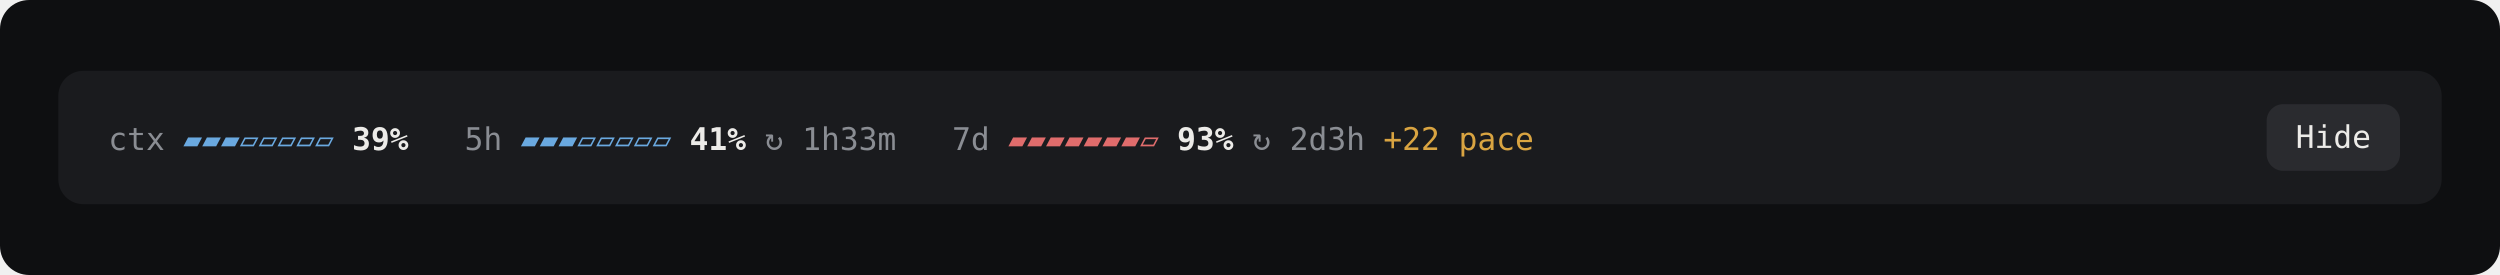
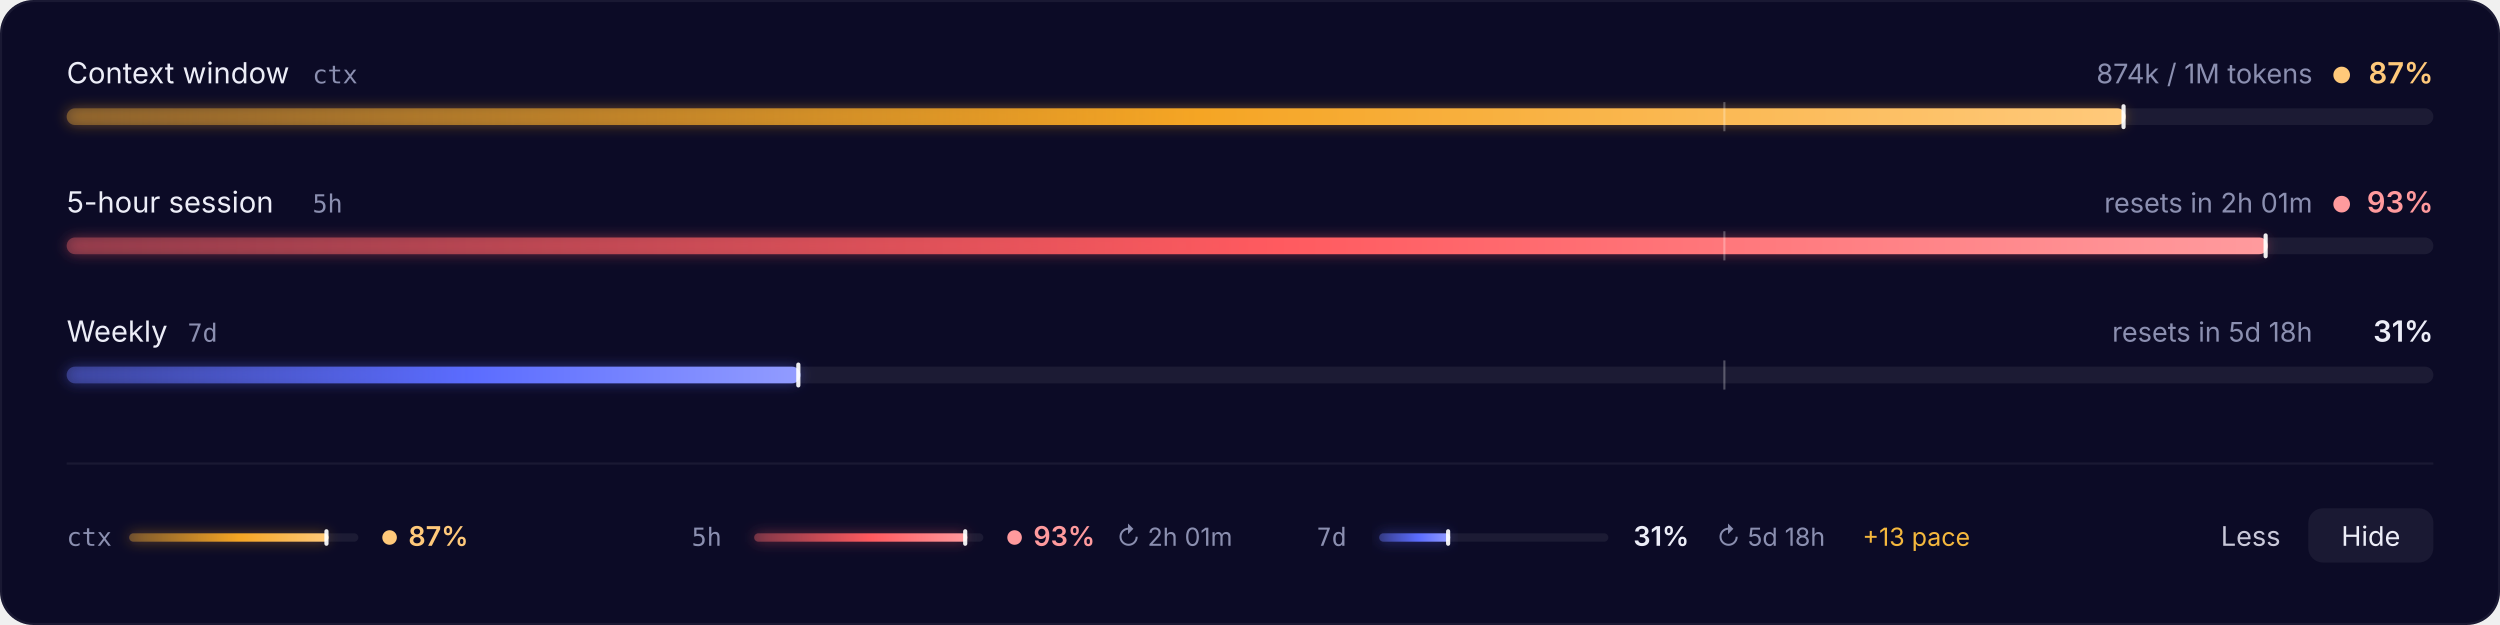
- <svg xmlns="http://www.w3.org/2000/svg" viewBox="0 0 1200 132" width="1200" height="132" role="img" aria-label="The usage band: context 39%, 5-hour 41% resetting in 1h33m, 7-day 93% resetting in 2d3h, 22 points ahead of an even week">
-   <style>.t{font-family:ui-monospace,"SF Mono",Menlo,Consolas,monospace;font-size:15px}.b{font-weight:700}</style>
-   <rect width="1200" height="132" rx="14" fill="#0e0f11" />
-   <rect x="28" y="34" width="1144" height="64" rx="12" fill="#1a1b1e" />
-   <text class="t" x="52" y="72" fill="#8a8d93">ctx</text>
-   <text class="t" x="88" y="72" fill="#6aa9e0">▰▰▰▱▱▱▱▱</text>
-   <text class="t b" x="169" y="72" fill="#ecebe8">39%</text>
-   <text class="t" x="223" y="72" fill="#8a8d93">5h</text>
-   <text class="t" x="250" y="72" fill="#6aa9e0">▰▰▰▱▱▱▱▱</text>
-   <text class="t b" x="331" y="72" fill="#ecebe8">41%</text>
-   <text class="t" x="367" y="72" fill="#8a8d93">↻ 1h33m</text>
-   <text class="t" x="457" y="72" fill="#8a8d93">7d</text>
-   <text class="t" x="484" y="72" fill="#e06c6c">▰▰▰▰▰▰▰▱</text>
-   <text class="t b" x="565" y="72" fill="#ecebe8">93%</text>
-   <text class="t" x="601" y="72" fill="#8a8d93">↻ 2d3h</text>
-   <text class="t" x="664" y="72" fill="#d9a441">+22 pace</text>
-   <rect x="1088" y="50" width="64" height="32" rx="8" fill="#2a2b2f" />
-   <text class="t" x="1120" y="71" fill="#ecebe8" text-anchor="middle">Hide</text>
+ <svg xmlns="http://www.w3.org/2000/svg" viewBox="0 0 1200 300" width="1200" height="300" role="img" aria-label="The usage band with its details open: context 87% in amber, 5-hour 93% in coral, weekly 31% in blue, each a thin glowing meter, with reset times and a pace warning">
+   <defs>
+     <filter id="glow" x="-10%" y="-300%" width="120%" height="700%">
+       <feGaussianBlur stdDeviation="3" />
+     </filter>
+   </defs>
+   <rect width="1200" height="300" rx="16" fill="#0c0b26" />
+   <rect x=".5" y=".5" width="1199" height="299" rx="16" fill="none" stroke="#fff" stroke-opacity=".06" />
+   <text x="32" y="40" font-family="ui-sans-serif,-apple-system,Segoe UI,sans-serif" font-size="14" fill="#ecedf7">Context window</text>
+   <text x="150" y="40" font-family="ui-monospace,SF Mono,Menlo,monospace" font-size="12" fill="#8b8fb0">ctx</text>
+   <text x="1110" y="40" font-family="ui-sans-serif,-apple-system,Segoe UI,sans-serif" font-size="13" fill="#8b8fb0" text-anchor="end">874k / 1M tokens</text>
+   <circle cx="1124" cy="36" r="4" fill="#ffc97a" />
+   <text x="1168" y="40" font-family="ui-sans-serif,-apple-system,Segoe UI,sans-serif" font-size="14" font-weight="600" fill="#ffc97a" text-anchor="end">87%</text>
+   <rect x="32" y="52" width="1136" height="8" rx="4.0" fill="#fff" fill-opacity=".07" />
+   <linearGradient id="g3252" x1="0" x2="1">
+     <stop offset="0" stop-color="#f5a524" stop-opacity=".3" />
+     <stop offset=".55" stop-color="#f5a524" />
+     <stop offset="1" stop-color="#ffc97a" />
+   </linearGradient>
+   <rect x="32" y="52" width="988.3" height="8" rx="4.0" fill="#f5a524" fill-opacity=".4" filter="url(#glow)" />
+   <rect x="32" y="52" width="988.3" height="8" rx="4.0" fill="url(#g3252)" />
+   <rect x="1018.3" y="50" width="2" height="12" rx="1" fill="#fff" fill-opacity=".92" />
+   <rect x="827.2" y="49" width="1" height="14" fill="#fff" fill-opacity=".28" />
+   <text x="32" y="102" font-family="ui-sans-serif,-apple-system,Segoe UI,sans-serif" font-size="14" fill="#ecedf7">5-hour session</text>
+   <text x="150" y="102" font-family="ui-monospace,SF Mono,Menlo,monospace" font-size="12" fill="#8b8fb0">5h</text>
+   <text x="1110" y="102" font-family="ui-sans-serif,-apple-system,Segoe UI,sans-serif" font-size="13" fill="#8b8fb0" text-anchor="end">resets in 2h 01m</text>
+   <circle cx="1124" cy="98" r="4" fill="#ff9a9d" />
+   <text x="1168" y="102" font-family="ui-sans-serif,-apple-system,Segoe UI,sans-serif" font-size="14" font-weight="600" fill="#ff9a9d" text-anchor="end">93%</text>
+   <rect x="32" y="114" width="1136" height="8" rx="4.0" fill="#fff" fill-opacity=".07" />
+   <linearGradient id="g32114" x1="0" x2="1">
+     <stop offset="0" stop-color="#ff5a5f" stop-opacity=".3" />
+     <stop offset=".55" stop-color="#ff5a5f" />
+     <stop offset="1" stop-color="#ff9a9d" />
+   </linearGradient>
+   <rect x="32" y="114" width="1056.5" height="8" rx="4.0" fill="#ff5a5f" fill-opacity=".4" filter="url(#glow)" />
+   <rect x="32" y="114" width="1056.5" height="8" rx="4.0" fill="url(#g32114)" />
+   <rect x="1086.5" y="112" width="2" height="12" rx="1" fill="#fff" fill-opacity=".92" />
+   <rect x="827.2" y="111" width="1" height="14" fill="#fff" fill-opacity=".28" />
+   <text x="32" y="164" font-family="ui-sans-serif,-apple-system,Segoe UI,sans-serif" font-size="14" fill="#ecedf7">Weekly</text>
+   <text x="90" y="164" font-family="ui-monospace,SF Mono,Menlo,monospace" font-size="12" fill="#8b8fb0">7d</text>
+   <text x="1110" y="164" font-family="ui-sans-serif,-apple-system,Segoe UI,sans-serif" font-size="13" fill="#8b8fb0" text-anchor="end">resets in 5d 18h</text>
+   <text x="1168" y="164" font-family="ui-sans-serif,-apple-system,Segoe UI,sans-serif" font-size="14" font-weight="600" fill="#ecedf7" text-anchor="end">31%</text>
+   <rect x="32" y="176" width="1136" height="8" rx="4.0" fill="#fff" fill-opacity=".07" />
+   <linearGradient id="g32176" x1="0" x2="1">
+     <stop offset="0" stop-color="#5b6cff" stop-opacity=".3" />
+     <stop offset=".55" stop-color="#5b6cff" />
+     <stop offset="1" stop-color="#929cff" />
+   </linearGradient>
+   <rect x="32" y="176" width="352.2" height="8" rx="4.0" fill="#5b6cff" fill-opacity=".4" filter="url(#glow)" />
+   <rect x="32" y="176" width="352.2" height="8" rx="4.0" fill="url(#g32176)" />
+   <rect x="382.2" y="174" width="2" height="12" rx="1" fill="#fff" fill-opacity=".92" />
+   <rect x="827.2" y="173" width="1" height="14" fill="#fff" fill-opacity=".28" />
+   <rect x="32" y="222" width="1136" height="1" fill="#fff" fill-opacity=".06" />
+   <text x="32" y="262" font-family="ui-monospace,SF Mono,Menlo,monospace" font-size="12" fill="#8b8fb0">ctx</text>
+   <rect x="62" y="256" width="110" height="4" rx="2.0" fill="#fff" fill-opacity=".07" />
+   <linearGradient id="g62256" x1="0" x2="1">
+     <stop offset="0" stop-color="#f5a524" stop-opacity=".3" />
+     <stop offset=".55" stop-color="#f5a524" />
+     <stop offset="1" stop-color="#ffc97a" />
+   </linearGradient>
+   <rect x="62" y="256" width="95.7" height="4" rx="2.0" fill="#f5a524" fill-opacity=".4" filter="url(#glow)" />
+   <rect x="62" y="256" width="95.7" height="4" rx="2.0" fill="url(#g62256)" />
+   <rect x="155.7" y="254" width="2" height="8" rx="1" fill="#fff" fill-opacity=".92" />
+   <circle cx="187" cy="258" r="3.5" fill="#ffc97a" />
+   <text x="196" y="262" font-family="ui-sans-serif,-apple-system,Segoe UI,sans-serif" font-size="13" font-weight="600" fill="#ffc97a">87%</text>
+   <text x="332" y="262" font-family="ui-monospace,SF Mono,Menlo,monospace" font-size="12" fill="#8b8fb0">5h</text>
+   <rect x="362" y="256" width="110" height="4" rx="2.0" fill="#fff" fill-opacity=".07" />
+   <linearGradient id="g362256" x1="0" x2="1">
+     <stop offset="0" stop-color="#ff5a5f" stop-opacity=".3" />
+     <stop offset=".55" stop-color="#ff5a5f" />
+     <stop offset="1" stop-color="#ff9a9d" />
+   </linearGradient>
+   <rect x="362" y="256" width="102.3" height="4" rx="2.0" fill="#ff5a5f" fill-opacity=".4" filter="url(#glow)" />
+   <rect x="362" y="256" width="102.3" height="4" rx="2.0" fill="url(#g362256)" />
+   <rect x="462.3" y="254" width="2" height="8" rx="1" fill="#fff" fill-opacity=".92" />
+   <circle cx="487" cy="258" r="3.5" fill="#ff9a9d" />
+   <text x="496" y="262" font-family="ui-sans-serif,-apple-system,Segoe UI,sans-serif" font-size="13" font-weight="600" fill="#ff9a9d">93%</text>
+   <text x="536" y="262" font-family="ui-sans-serif,-apple-system,Segoe UI,sans-serif" font-size="12" fill="#8b8fb0">↻ 2h 01m</text>
+   <text x="632" y="262" font-family="ui-monospace,SF Mono,Menlo,monospace" font-size="12" fill="#8b8fb0">7d</text>
+   <rect x="662" y="256" width="110" height="4" rx="2.0" fill="#fff" fill-opacity=".07" />
+   <linearGradient id="g662256" x1="0" x2="1">
+     <stop offset="0" stop-color="#5b6cff" stop-opacity=".3" />
+     <stop offset=".55" stop-color="#5b6cff" />
+     <stop offset="1" stop-color="#929cff" />
+   </linearGradient>
+   <rect x="662" y="256" width="34.1" height="4" rx="2.0" fill="#5b6cff" fill-opacity=".4" filter="url(#glow)" />
+   <rect x="662" y="256" width="34.1" height="4" rx="2.0" fill="url(#g662256)" />
+   <rect x="694.1" y="254" width="2" height="8" rx="1" fill="#fff" fill-opacity=".92" />
+   <text x="784" y="262" font-family="ui-sans-serif,-apple-system,Segoe UI,sans-serif" font-size="13" font-weight="600" fill="#ecedf7">31%</text>
+   <text x="824" y="262" font-family="ui-sans-serif,-apple-system,Segoe UI,sans-serif" font-size="12" fill="#8b8fb0">↻ 5d 18h</text>
+   <text x="894" y="262" font-family="ui-sans-serif,-apple-system,Segoe UI,sans-serif" font-size="12" fill="#f5b83d">+13 pace</text>
+   <text x="1066" y="262" font-family="ui-sans-serif,-apple-system,Segoe UI,sans-serif" font-size="13" fill="#c9c8d9">Less</text>
+   <rect x="1108" y="244" width="60" height="26" rx="7" fill="#fff" fill-opacity=".06" />
+   <text x="1138" y="262" font-family="ui-sans-serif,-apple-system,Segoe UI,sans-serif" font-size="13" fill="#ecedf7" text-anchor="middle">Hide</text>
</svg>
